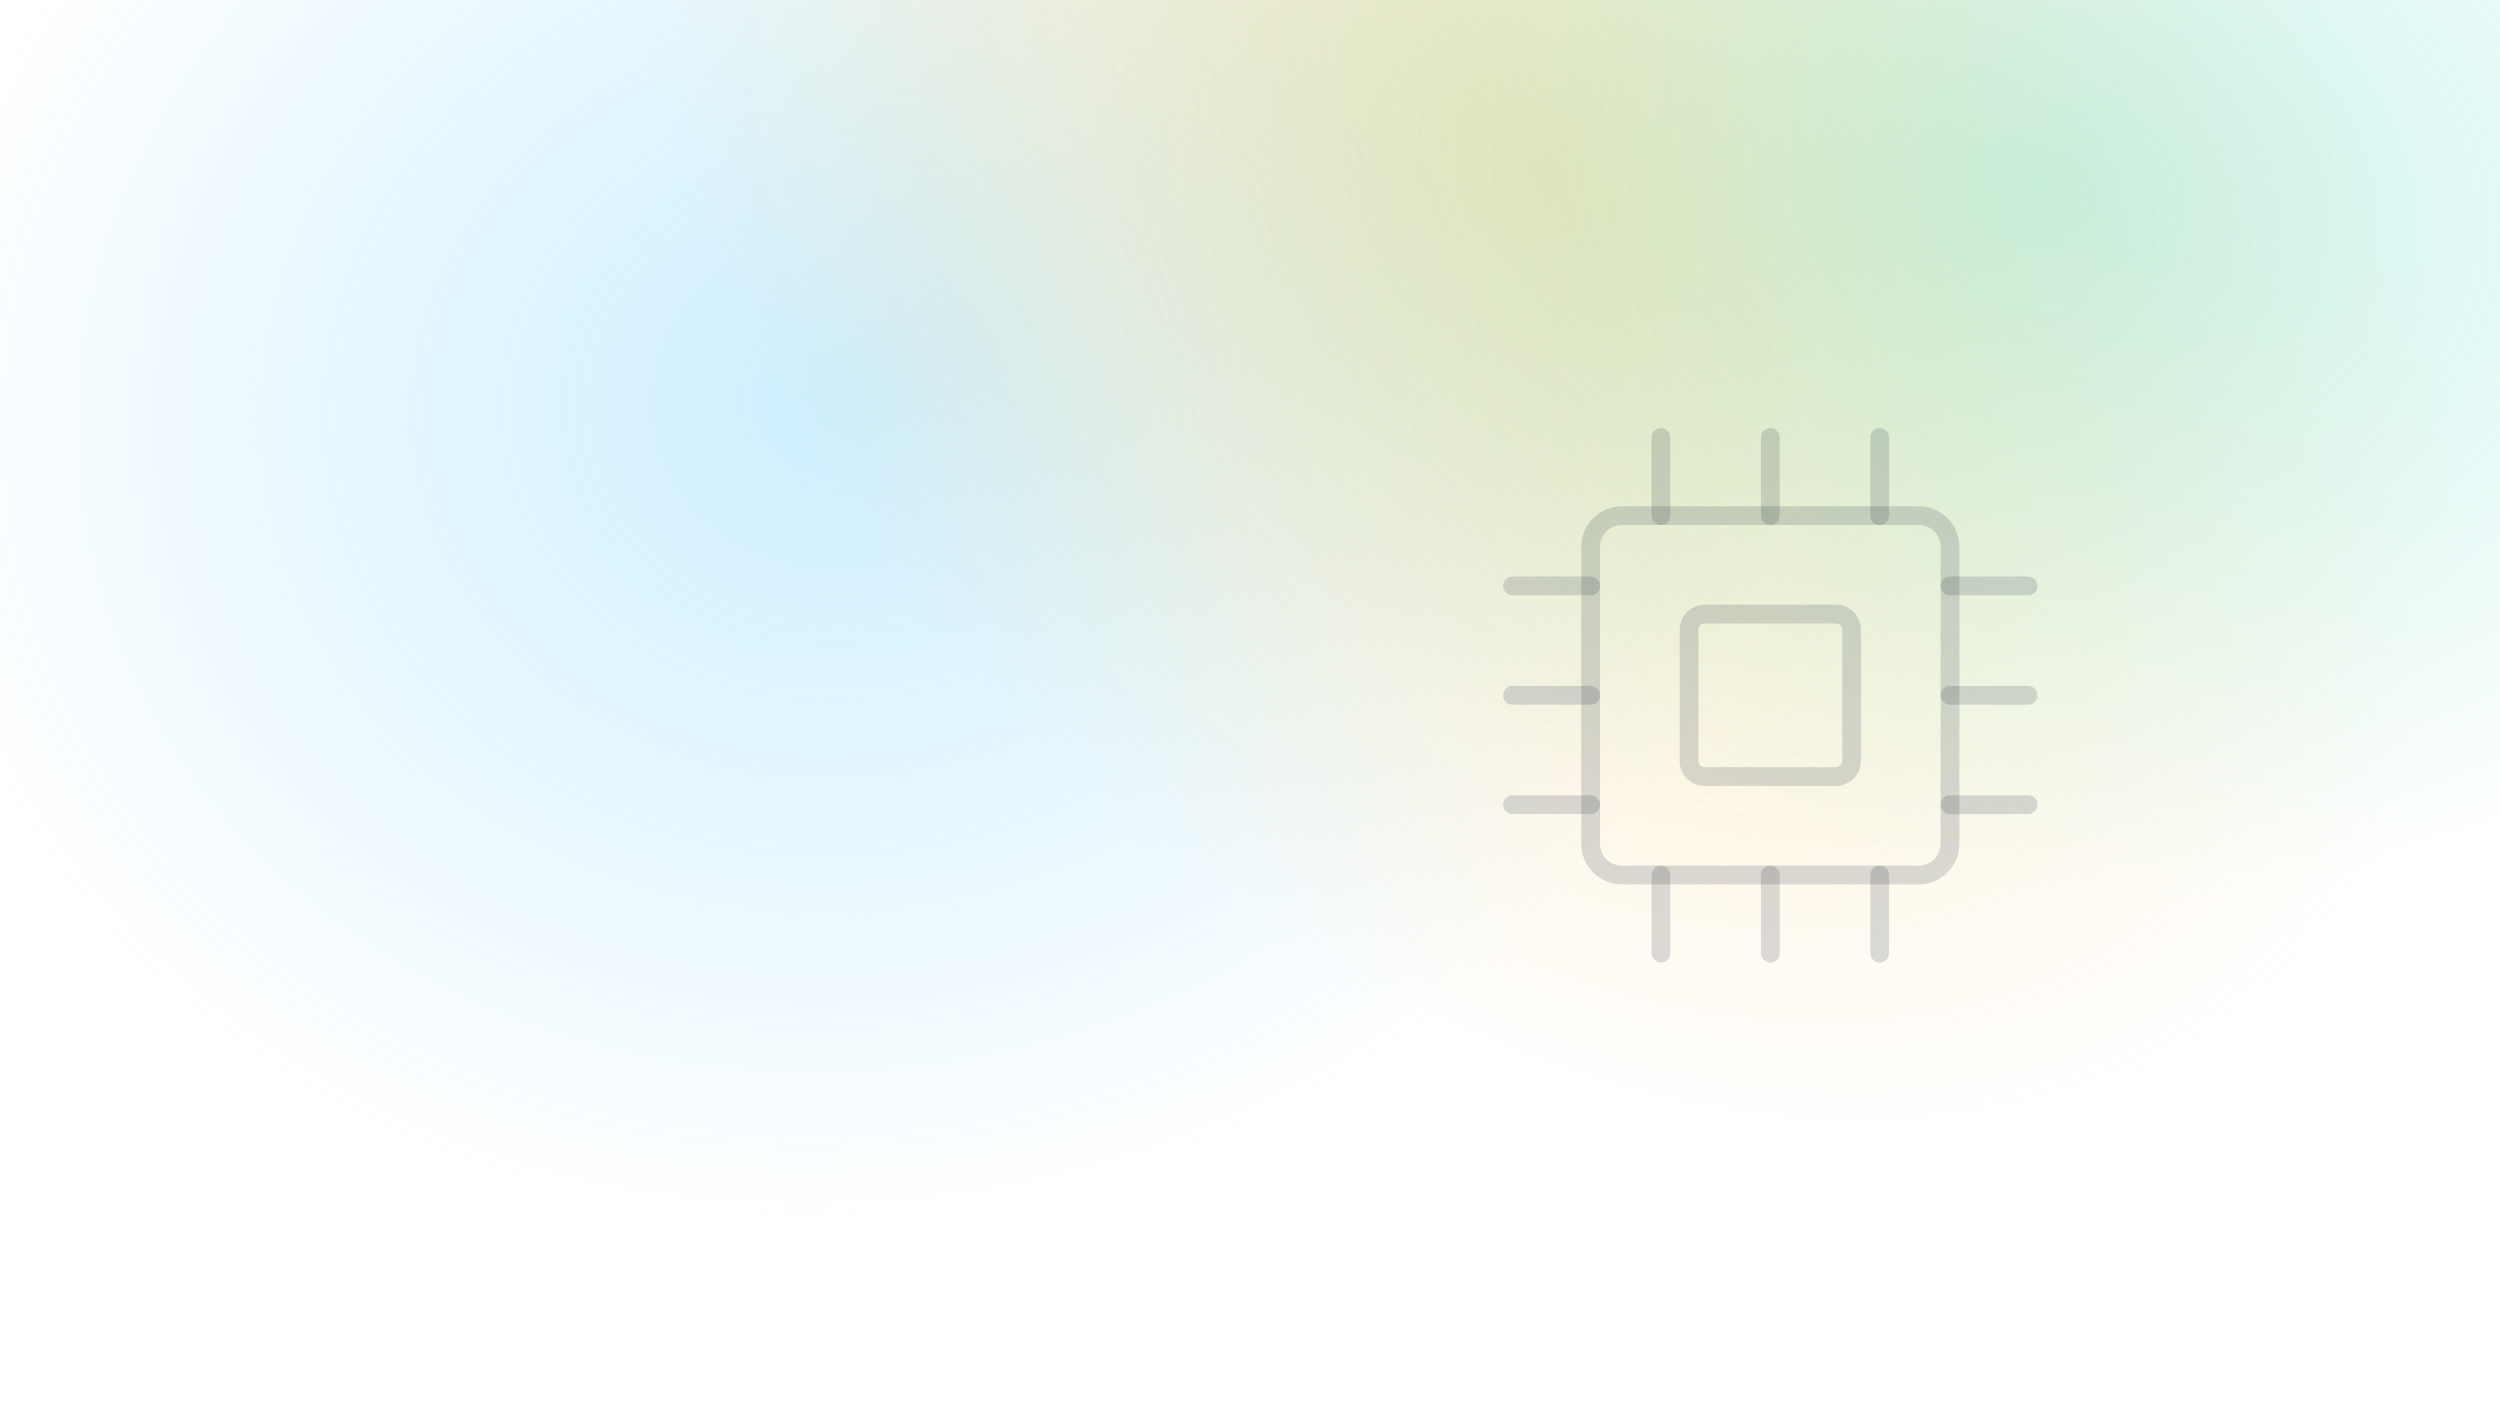
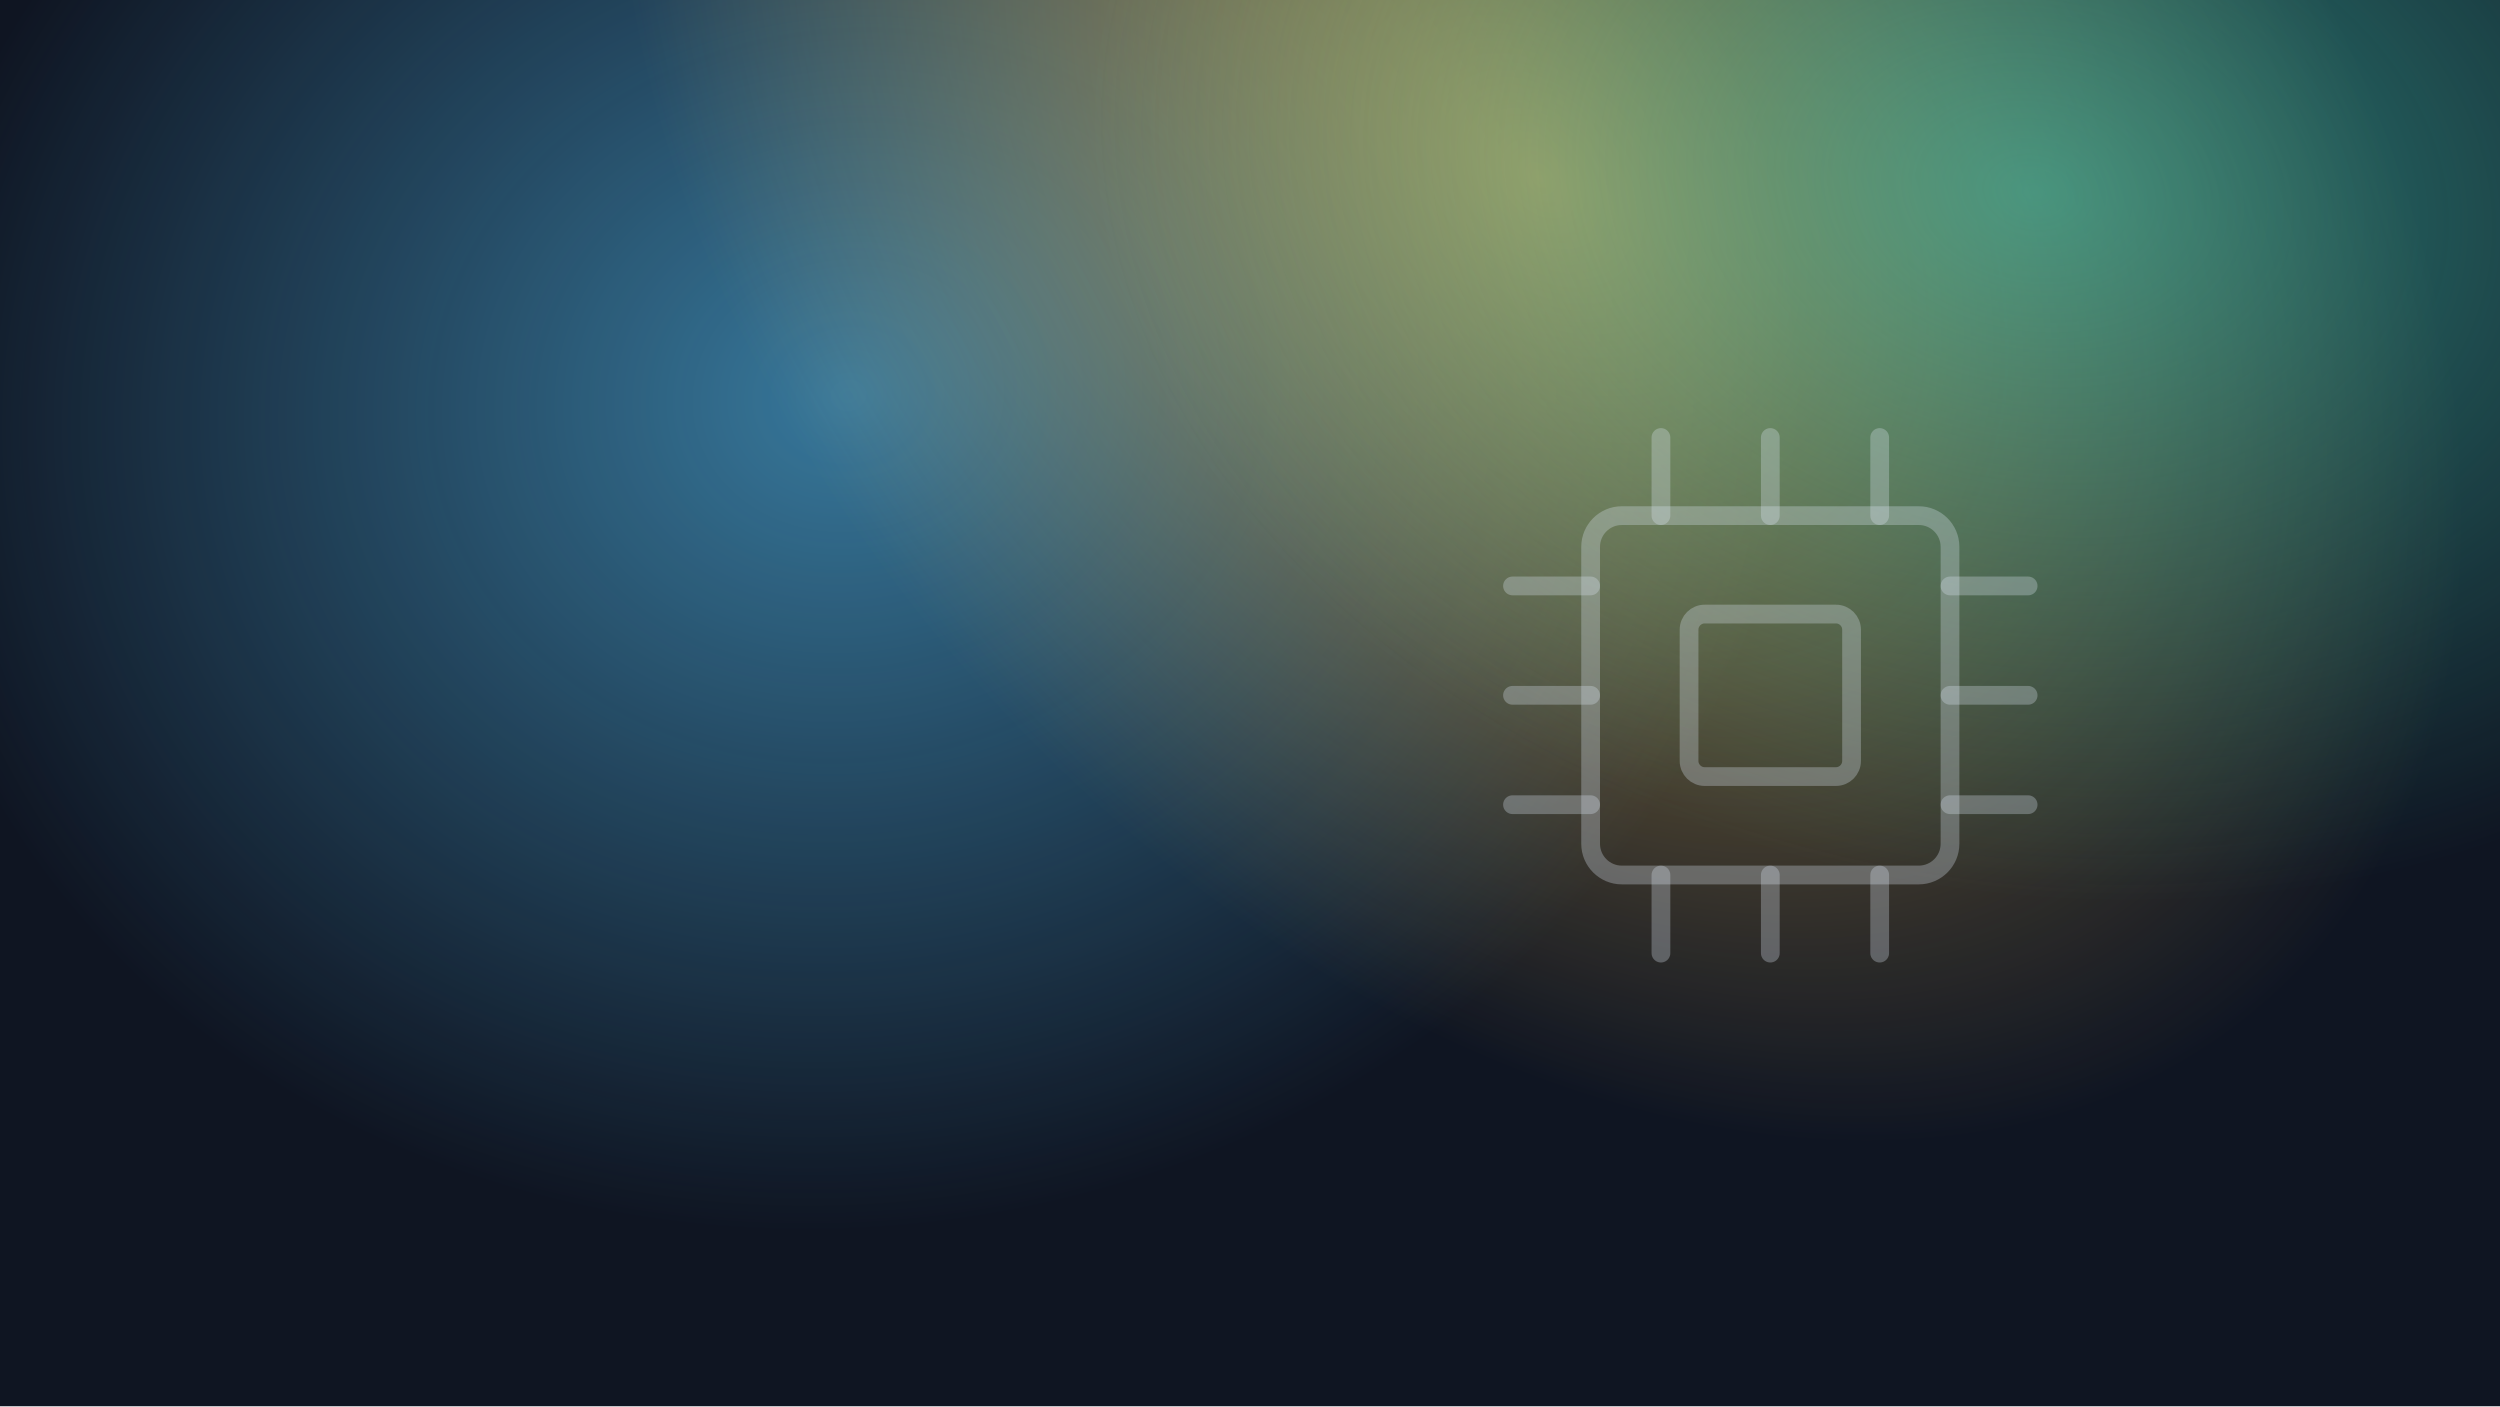
<svg xmlns="http://www.w3.org/2000/svg" width="1600" height="900" viewBox="0 0 1600 900" fill="none">
  <defs>
    <radialGradient id="g0" cx="0" cy="0" r="1" gradientUnits="userSpaceOnUse" gradientTransform="translate(542 253) rotate(-7) scale(612 531)">
-       <stop stop-color="#58C9FF" stop-opacity="0.3" />
+       <stop stop-color="#58C9FF" stop-opacity="0.55" />
      <stop offset="1" stop-color="#58C9FF" stop-opacity="0" />
    </radialGradient>
    <radialGradient id="g1" cx="0" cy="0" r="1" gradientUnits="userSpaceOnUse" gradientTransform="translate(986 113) rotate(49) scale(705 486)">
-       <stop stop-color="#FFC95A" stop-opacity="0.4" />
+       <stop stop-color="#FFC95A" stop-opacity="0.62" />
      <stop offset="1" stop-color="#FFC95A" stop-opacity="0" />
    </radialGradient>
    <radialGradient id="g2" cx="0" cy="0" r="1" gradientUnits="userSpaceOnUse" gradientTransform="translate(1299 124) rotate(10) scale(604 449)">
-       <stop stop-color="#45D6BD" stop-opacity="0.3" />
+       <stop stop-color="#45D6BD" stop-opacity="0.55" />
      <stop offset="1" stop-color="#45D6BD" stop-opacity="0" />
    </radialGradient>
  </defs>
+   <rect width="1600" height="900" fill="#0F1522" />
  <rect width="1600" height="900" fill="url(#g0)" />
  <rect width="1600" height="900" fill="url(#g1)" />
  <rect width="1600" height="900" fill="url(#g2)" />
-   <g transform="translate(1133,445)" fill="none" stroke="#132238" stroke-opacity="0.16" stroke-width="12" stroke-linecap="round" stroke-linejoin="round">
+   <g transform="translate(1133,445)" fill="none" stroke="#DCE7F5" stroke-opacity="0.30" stroke-width="12" stroke-linecap="round" stroke-linejoin="round">
    <rect x="-115" y="-115" width="230" height="230" rx="20" />
    <rect x="-52" y="-52" width="104" height="104" rx="10" />
    <line x1="-70" y1="-115" x2="-70" y2="-165" />
    <line x1="-70" y1="115" x2="-70" y2="165" />
    <line x1="-115" y1="-70" x2="-165" y2="-70" />
    <line x1="115" y1="-70" x2="165" y2="-70" />
    <line x1="0" y1="-115" x2="0" y2="-165" />
    <line x1="0" y1="115" x2="0" y2="165" />
    <line x1="-115" y1="0" x2="-165" y2="0" />
    <line x1="115" y1="0" x2="165" y2="0" />
    <line x1="70" y1="-115" x2="70" y2="-165" />
    <line x1="70" y1="115" x2="70" y2="165" />
    <line x1="-115" y1="70" x2="-165" y2="70" />
    <line x1="115" y1="70" x2="165" y2="70" />
  </g>
</svg>
